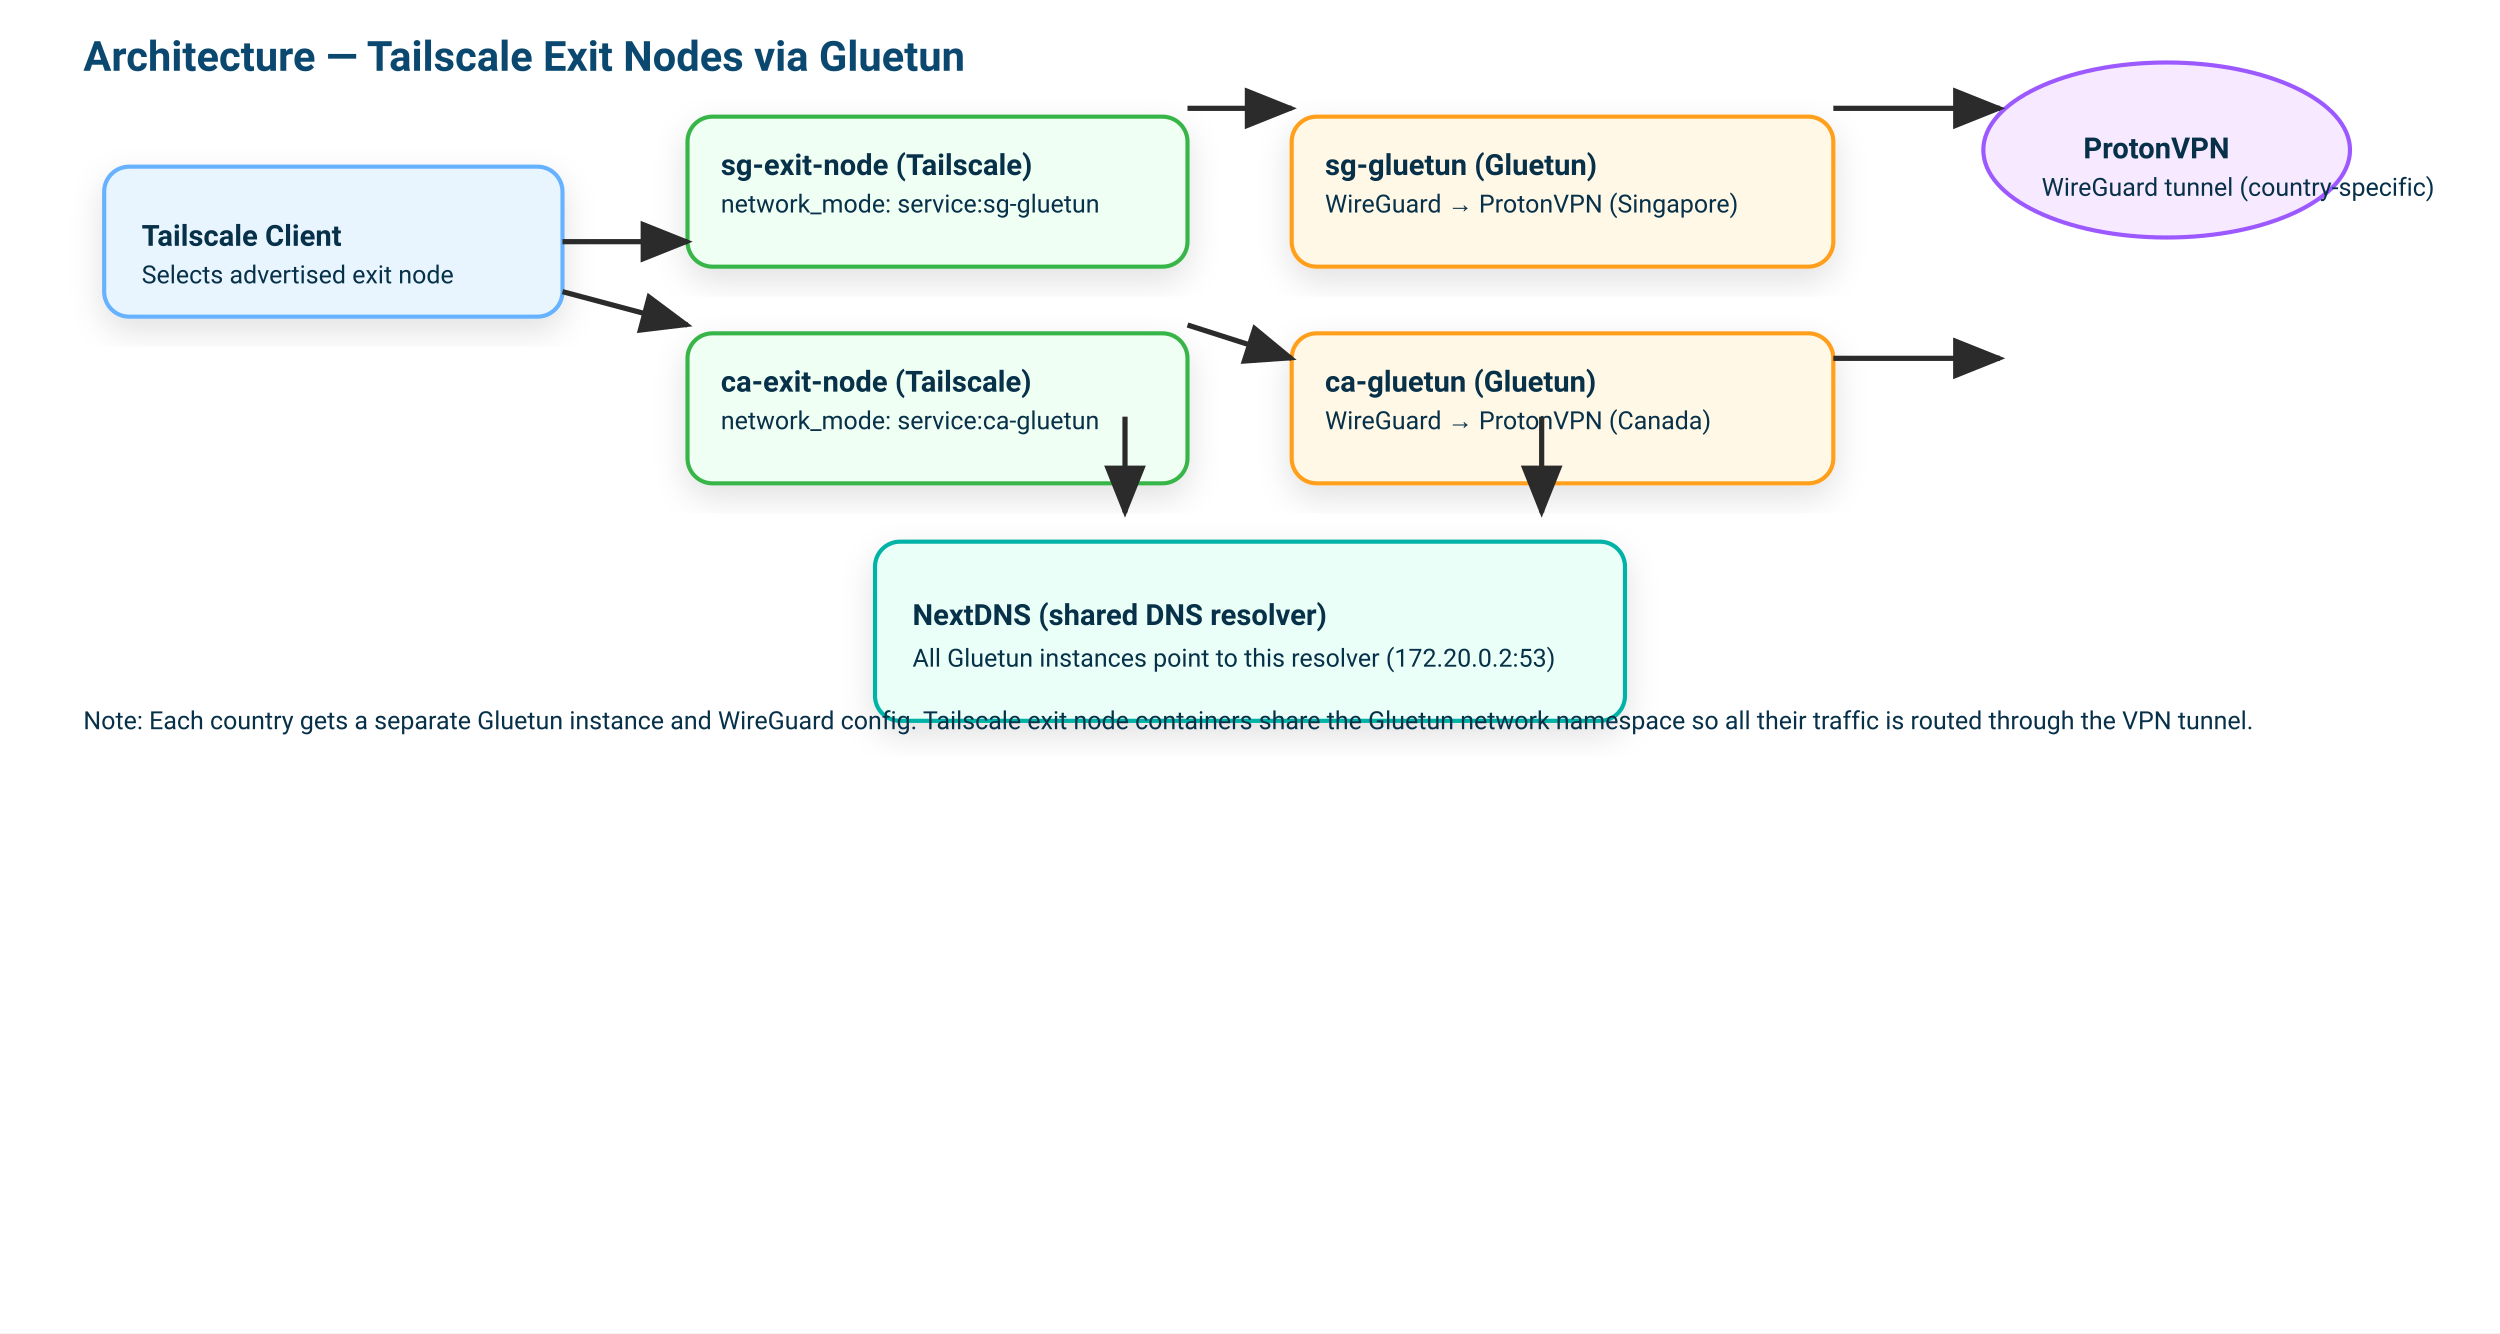
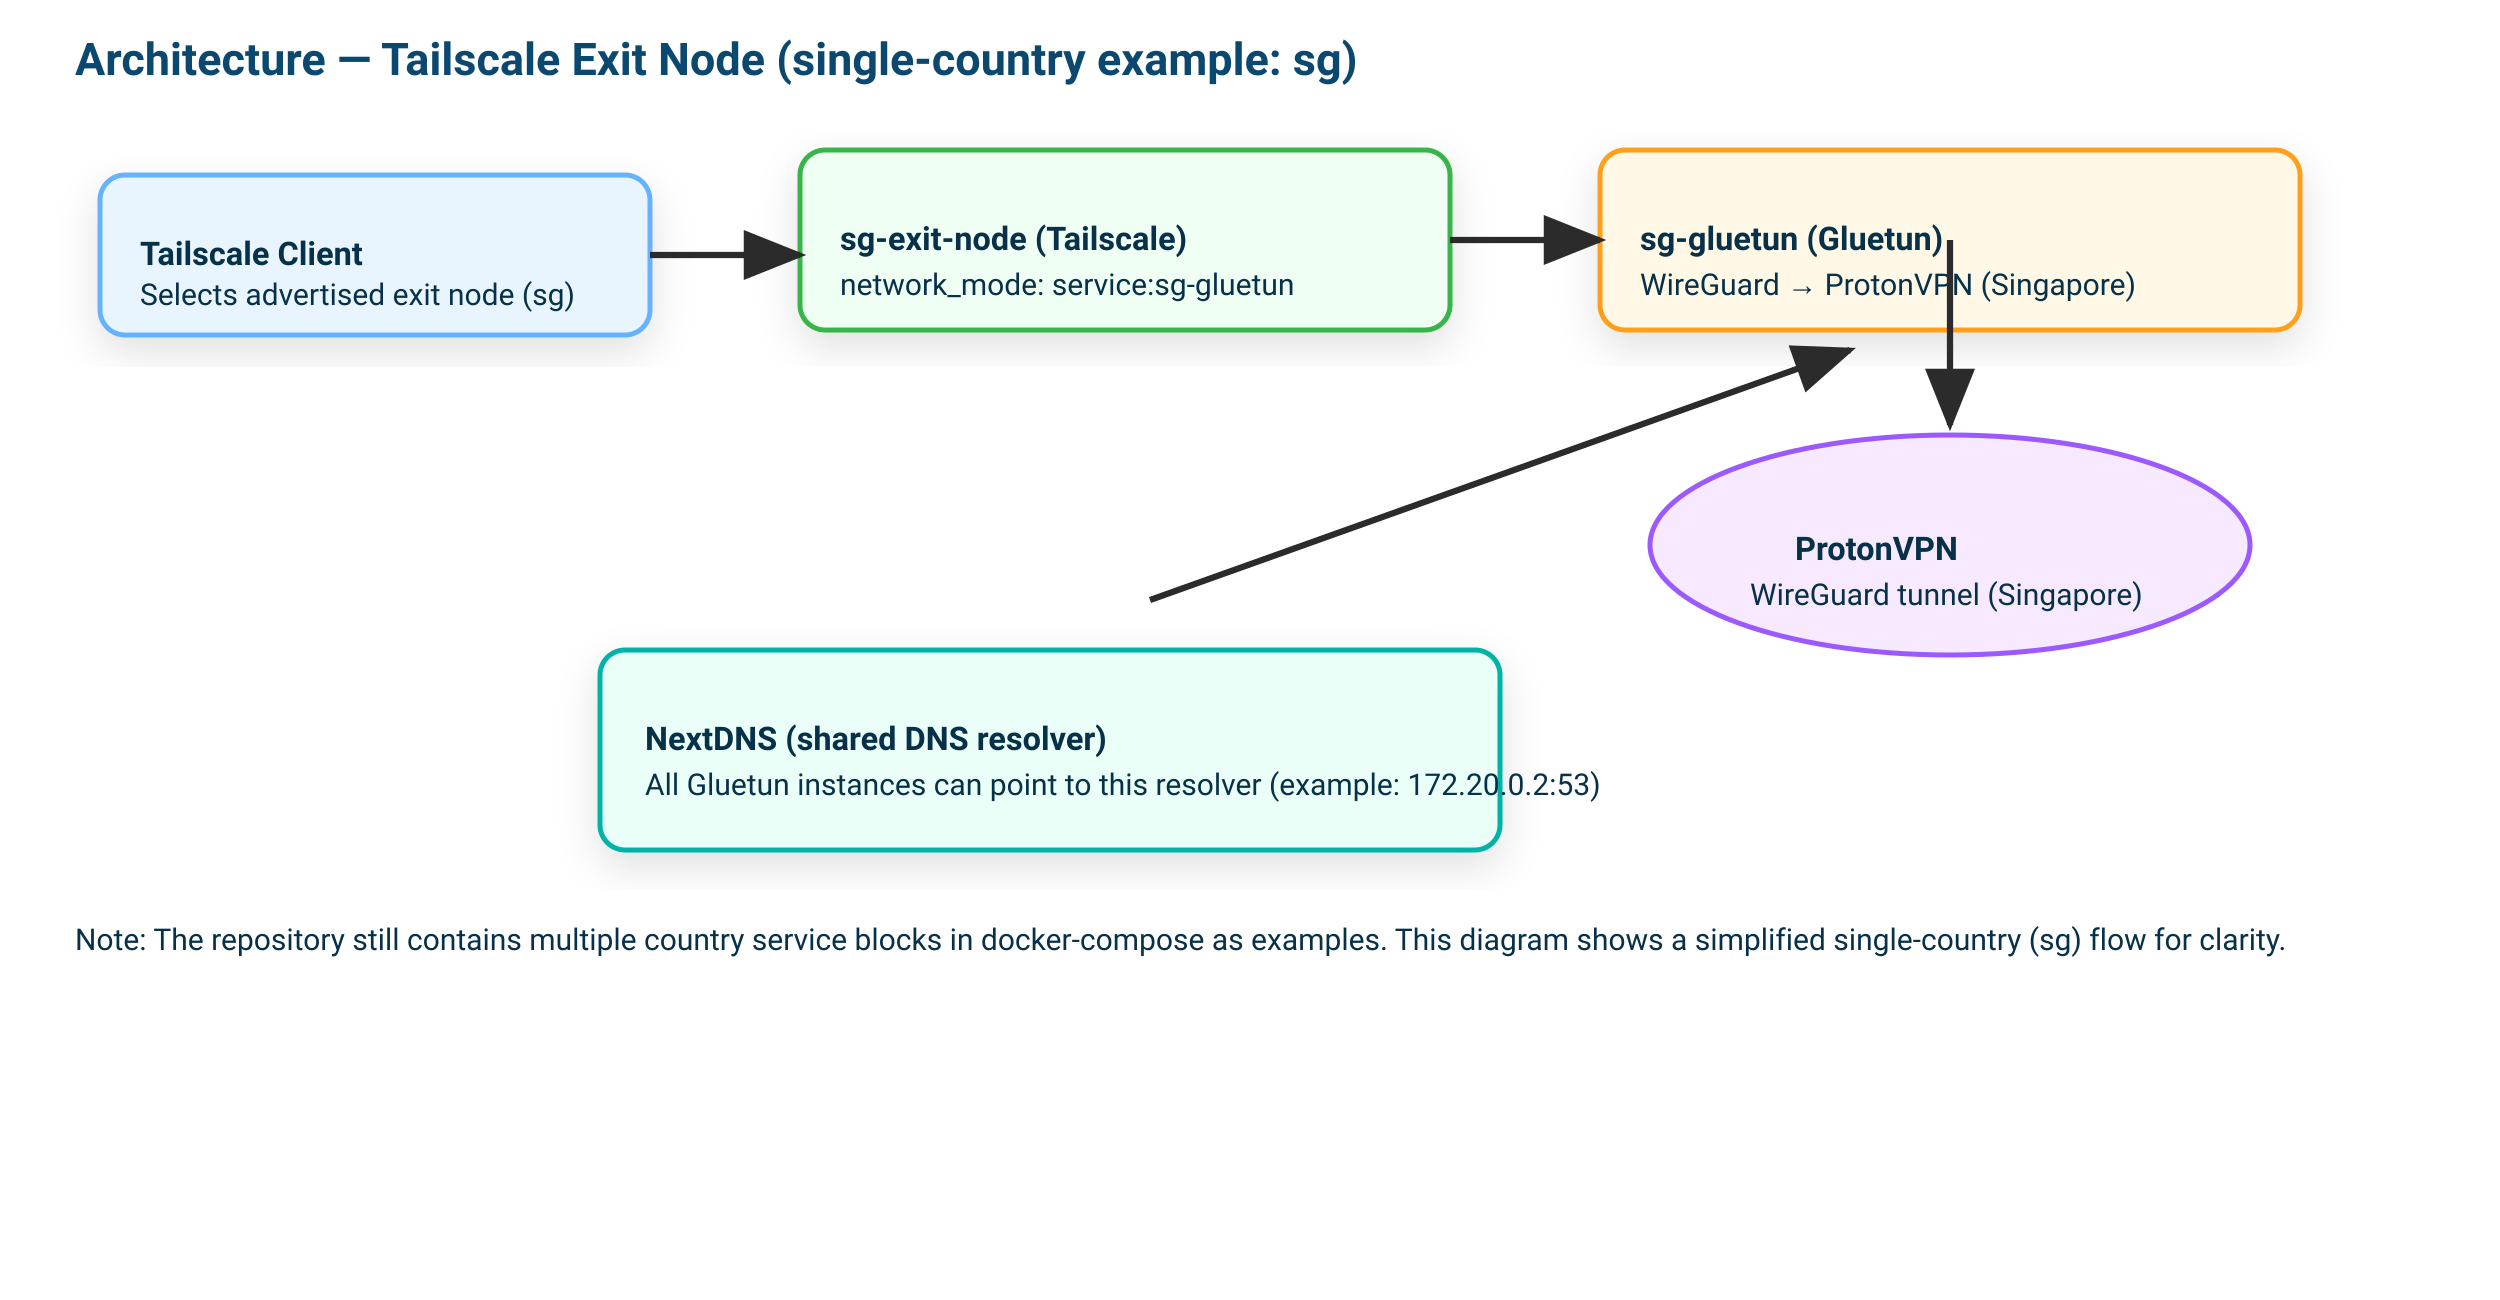
- <svg xmlns="http://www.w3.org/2000/svg" width="1200" height="640" viewBox="0 0 1200 640" role="img" aria-label="Architecture diagram: Tailscale client to exit nodes to gluetun to ProtonVPN and NextDNS">
+ <svg xmlns="http://www.w3.org/2000/svg" width="1000" height="520" viewBox="0 0 1000 520" role="img" aria-label="Architecture diagram: Tailscale client to single sg exit node to gluetun to ProtonVPN and NextDNS">
  <defs>
    <filter id="shadow" x="-20%" y="-20%" width="140%" height="140%">
      <feDropShadow dx="0" dy="6" stdDeviation="8" flood-color="#000" flood-opacity="0.12" />
    </filter>
    <style>
-       .title { font: 700 20px/1.2 'Segoe UI', Roboto, Arial; fill: #0b4870 }
-       .label { font: 600 14px/1.2 'Segoe UI', Roboto, Arial; fill: #073049 }
+       .title { font: 700 18px/1.2 'Segoe UI', Roboto, Arial; fill: #0b4870 }
+       .label { font: 600 13px/1.2 'Segoe UI', Roboto, Arial; fill: #073049 }
      .small { font: 400 12px/1.2 'Segoe UI', Roboto, Arial; fill: #073049 }
-       .box { rx:12; ry:12; filter:url(#shadow) }
+       .box { rx:10; ry:10; filter:url(#shadow) }
      .arrow { stroke: #2b2b2b; stroke-width:2.5; fill: none; marker-end: url(#arrowhead) }
    </style>
    <marker id="arrowhead" markerWidth="10" markerHeight="8" refX="9" refY="4" orient="auto">
      <path d="M0,0 L10,4 L0,8 z" fill="#2b2b2b" />
    </marker>
  </defs>
  <rect width="100%" height="100%" fill="#ffffff" />
-   <text x="40" y="34" class="title">Architecture — Tailscale Exit Nodes via Gluetun</text>
-   <g transform="translate(50,80)">
-     <rect width="220" height="72" class="box" fill="#E8F5FF" stroke="#66B2FF" stroke-width="2" />
-     <text x="18" y="38" class="label">Tailscale Client</text>
-     <text x="18" y="56" class="small">Selects advertised exit node</text>
+   <text x="30" y="30" class="title">Architecture — Tailscale Exit Node (single-country example: sg)</text>
+   <g transform="translate(40,70)">
+     <rect width="220" height="64" class="box" fill="#E8F5FF" stroke="#66B2FF" stroke-width="2" />
+     <text x="16" y="36" class="label">Tailscale Client</text>
+     <text x="16" y="52" class="small">Selects advertised exit node (sg)</text>
  </g>
-   <g transform="translate(330,40)">
-     <rect x="0" y="16" width="240" height="72" class="box" fill="#F0FFF4" stroke="#39B54A" stroke-width="2" />
-     <text x="16" y="44" class="label">sg-exit-node (Tailscale)</text>
-     <text x="16" y="62" class="small">network_mode: service:sg-gluetun</text>
-     <rect x="0" y="120" width="240" height="72" class="box" fill="#F0FFF4" stroke="#39B54A" stroke-width="2" />
-     <text x="16" y="148" class="label">ca-exit-node (Tailscale)</text>
-     <text x="16" y="166" class="small">network_mode: service:ca-gluetun</text>
+   <g transform="translate(320,60)">
+     <rect width="260" height="72" class="box" fill="#F0FFF4" stroke="#39B54A" stroke-width="2" />
+     <text x="16" y="40" class="label">sg-exit-node (Tailscale)</text>
+     <text x="16" y="58" class="small">network_mode: service:sg-gluetun</text>
  </g>
-   <path d="M270 116 L330 116" class="arrow" />
-   <path d="M270 140 L330 156" class="arrow" />
-   <g transform="translate(620,40)">
-     <rect x="0" y="16" width="260" height="72" class="box" fill="#FFF8E6" stroke="#FF9F1C" stroke-width="2" />
-     <text x="16" y="44" class="label">sg-gluetun (Gluetun)</text>
-     <text x="16" y="62" class="small">WireGuard → ProtonVPN (Singapore)</text>
-     <rect x="0" y="120" width="260" height="72" class="box" fill="#FFF8E6" stroke="#FF9F1C" stroke-width="2" />
-     <text x="16" y="148" class="label">ca-gluetun (Gluetun)</text>
-     <text x="16" y="166" class="small">WireGuard → ProtonVPN (Canada)</text>
+   <path d="M260 102 L320 102" class="arrow" />
+   <g transform="translate(640,60)">
+     <rect width="280" height="72" class="box" fill="#FFF8E6" stroke="#FF9F1C" stroke-width="2" />
+     <text x="16" y="40" class="label">sg-gluetun (Gluetun)</text>
+     <text x="16" y="58" class="small">WireGuard → ProtonVPN (Singapore)</text>
  </g>
-   <path d="M570 52 L620 52" class="arrow" />
-   <path d="M570 156 L620 172" class="arrow" />
-   <g transform="translate(960,28)">
-     <g>
-       <ellipse cx="80" cy="44" rx="88" ry="42" fill="#F7E9FF" stroke="#9B59FF" stroke-width="2" />
-       <text x="40" y="48" class="label">ProtonVPN</text>
-       <text x="20" y="66" class="small">WireGuard tunnel (country-specific)</text>
-     </g>
+   <path d="M580 96 L640 96" class="arrow" />
+   <g transform="translate(640,170)">
+     <ellipse cx="140" cy="48" rx="120" ry="44" fill="#F7E9FF" stroke="#9B59FF" stroke-width="2" />
+     <text x="78" y="54" class="label">ProtonVPN</text>
+     <text x="60" y="72" class="small">WireGuard tunnel (Singapore)</text>
  </g>
-   <path d="M880 52 L960 52" class="arrow" />
-   <path d="M880 172 L960 172" class="arrow" />
-   <g transform="translate(420,260)">
-     <rect width="360" height="86" class="box" fill="#E9FFF7" stroke="#00B3A6" stroke-width="2" />
+   <path d="M780 96 L780 170" class="arrow" />
+   <g transform="translate(240,260)">
+     <rect width="360" height="80" class="box" fill="#E9FFF7" stroke="#00B3A6" stroke-width="2" />
    <text x="18" y="40" class="label">NextDNS (shared DNS resolver)</text>
-     <text x="18" y="60" class="small">All Gluetun instances point to this resolver (172.20.0.2:53)</text>
+     <text x="18" y="58" class="small">All Gluetun instances can point to this resolver (example: 172.20.0.2:53)</text>
  </g>
-   <path d="M540 200 L540 246" class="arrow" />
-   <path d="M740 200 L740 246" class="arrow" />
-   <text x="40" y="350" class="small">Note: Each country gets a separate Gluetun instance and WireGuard config. Tailscale exit node containers share the Gluetun network namespace so all their traffic is routed through the VPN tunnel.</text>
+   <path d="M460 240 L740 140" class="arrow" />
+   <text x="30" y="380" class="small">Note: The repository still contains multiple country service blocks in docker-compose as examples. This diagram shows a simplified single-country (sg) flow for clarity.</text>
</svg>
